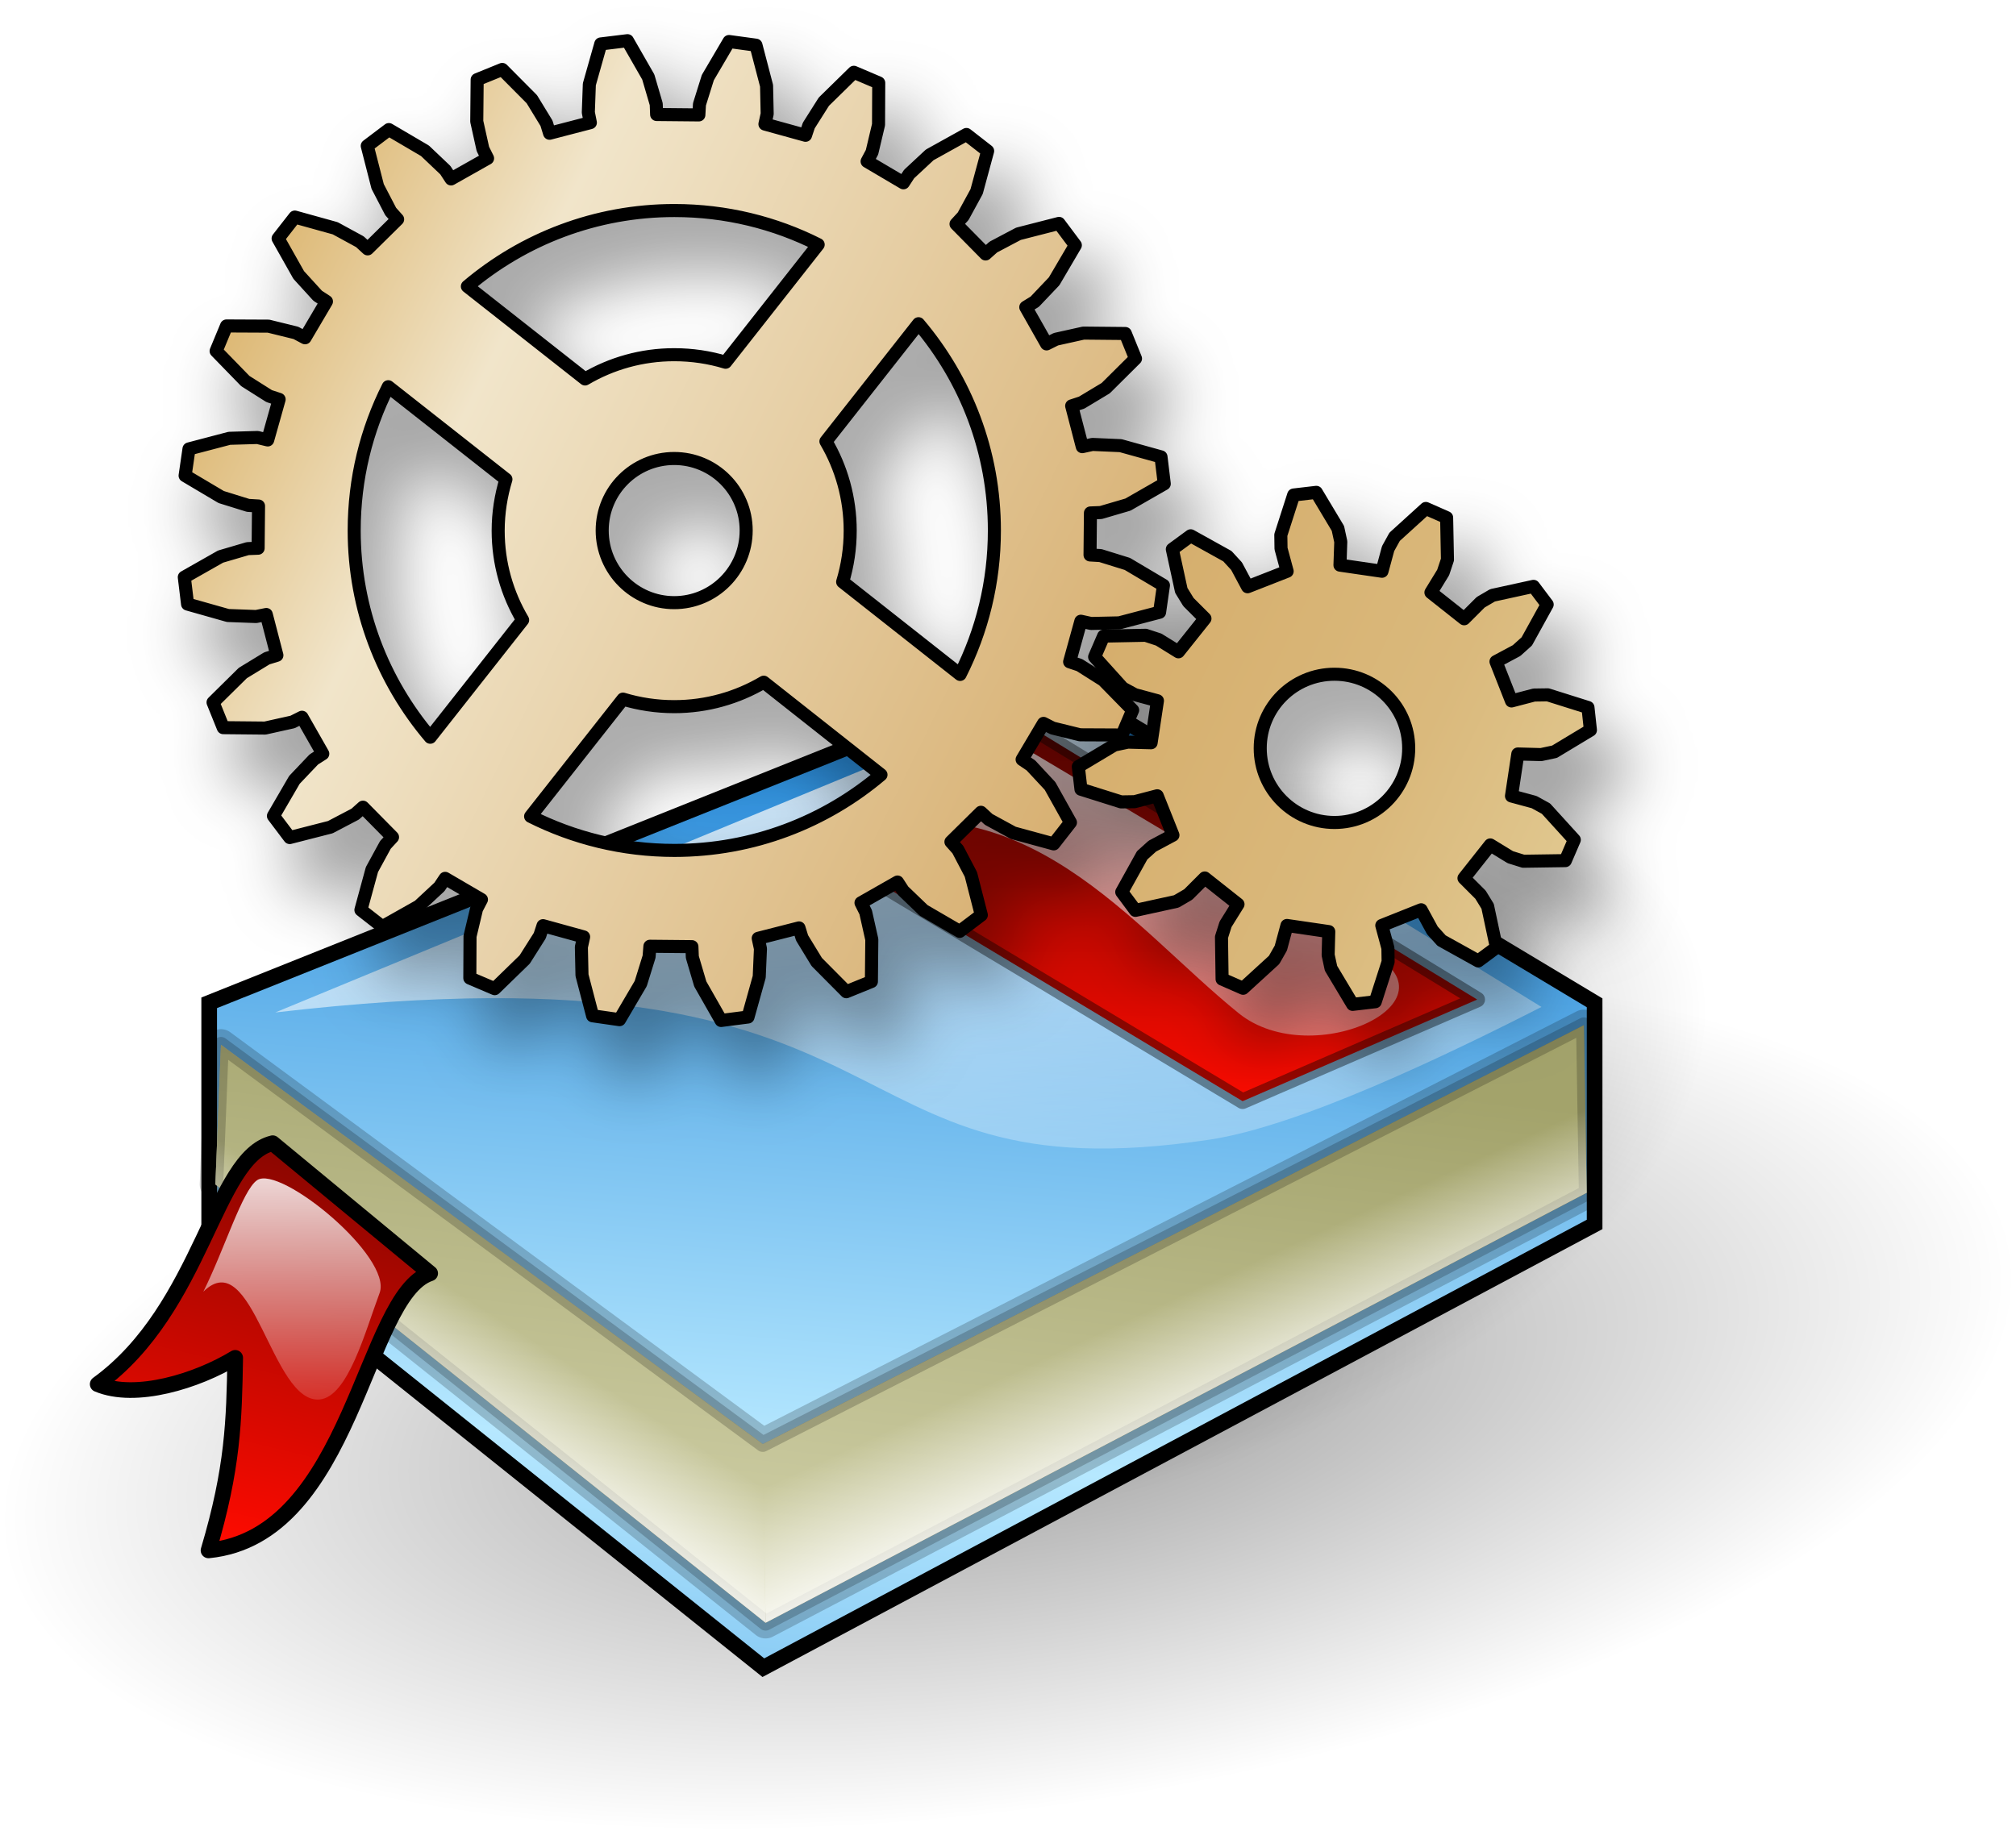
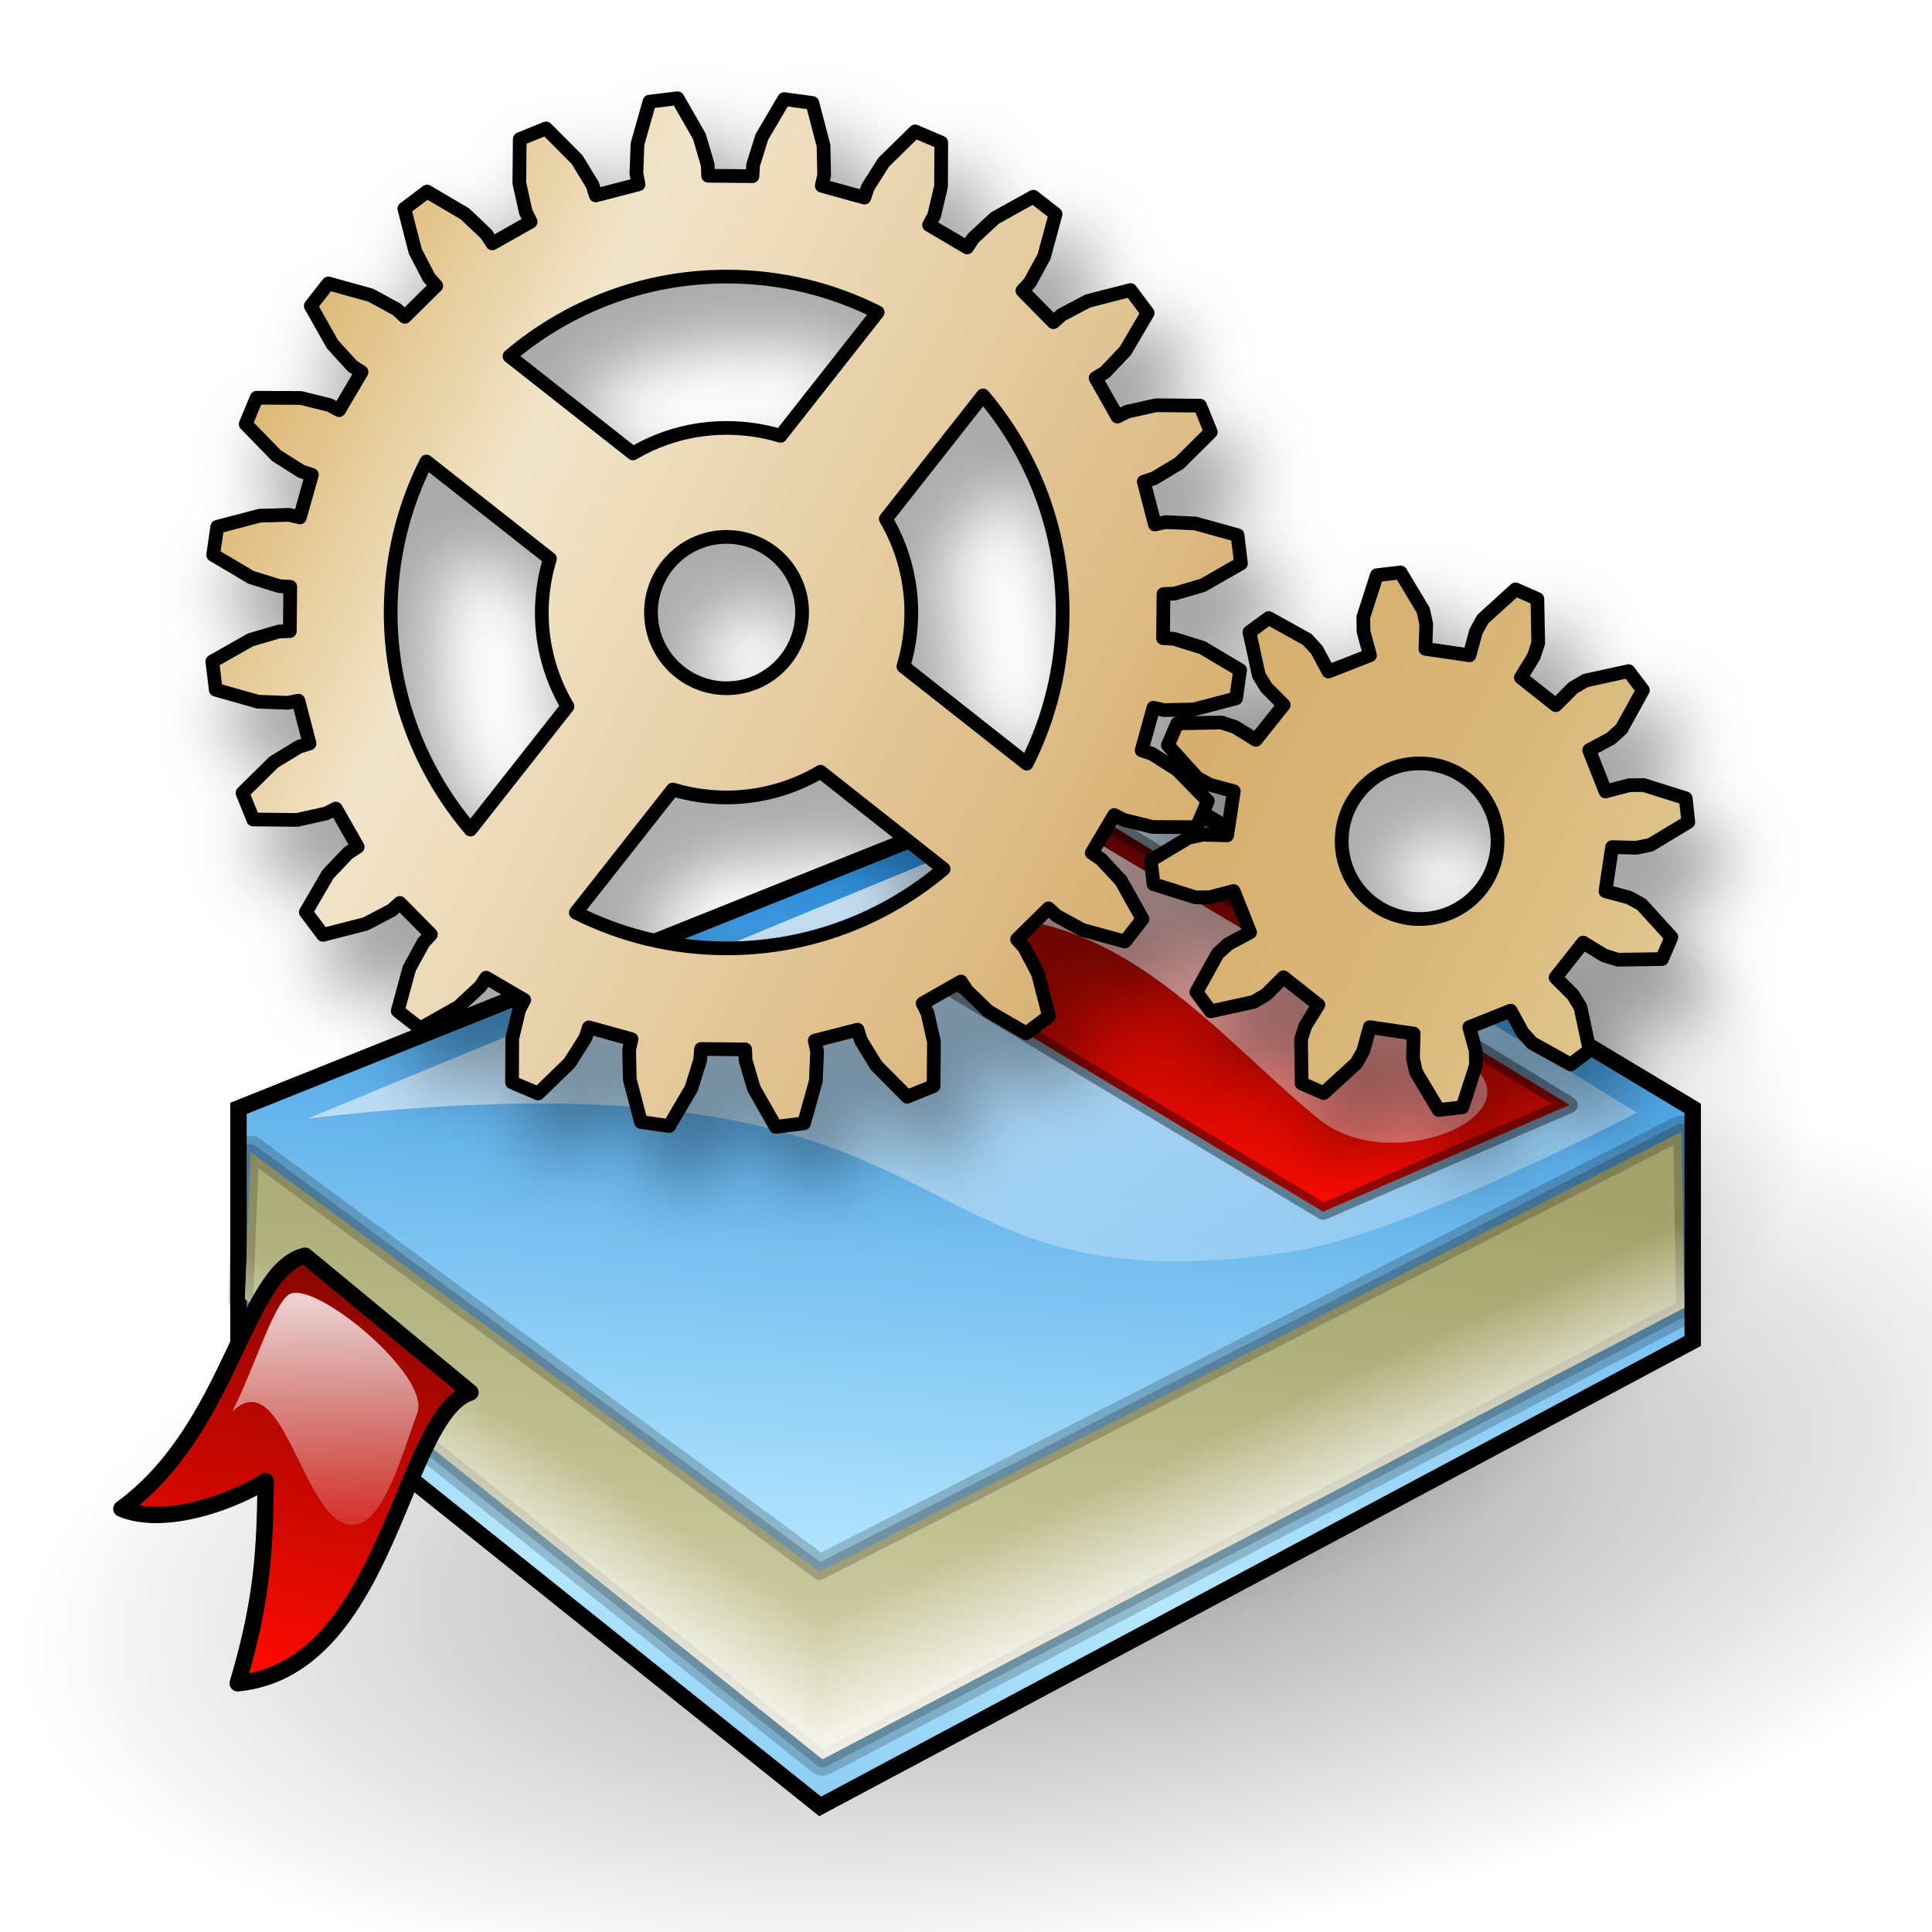
- <svg xmlns="http://www.w3.org/2000/svg" xmlns:xlink="http://www.w3.org/1999/xlink" width="308.901" height="280.523" id="svg6315" version="1.1">
+ <svg xmlns="http://www.w3.org/2000/svg" xmlns:xlink="http://www.w3.org/1999/xlink" width="256" height="256" id="svg6315" version="1.1">
  <defs id="defs6317">
    <radialGradient xlink:href="#linearGradient443" id="radialGradient6153" gradientUnits="userSpaceOnUse" gradientTransform="scale(1.459845,0.685004)" cx="169.881" cy="1794.88" fx="169.881" fy="1794.88" r="44.525" />
    <linearGradient id="linearGradient443">
      <stop id="stop444" offset="0" style="stop-color:#000000;stop-opacity:0.392;" />
      <stop id="stop445" offset="1" style="stop-color:#000000;stop-opacity:0;" />
    </linearGradient>
    <radialGradient xlink:href="#linearGradient443" id="radialGradient6155" gradientUnits="userSpaceOnUse" gradientTransform="scale(1.459845,0.685004)" cx="169.881" cy="1794.88" fx="169.881" fy="1794.88" r="44.525" />
    <linearGradient id="linearGradient6198">
      <stop id="stop6200" offset="0" style="stop-color:#000000;stop-opacity:0.392;" />
      <stop id="stop6202" offset="1" style="stop-color:#000000;stop-opacity:0;" />
    </linearGradient>
    <linearGradient xlink:href="#linearGradient362" id="linearGradient6157" gradientUnits="userSpaceOnUse" gradientTransform="matrix(1.175962,0,0,0.850368,0,280)" spreadMethod="reflect" x1="205.993" y1="1137.605" x2="211.853" y2="1082.942" />
    <linearGradient id="linearGradient362">
      <stop id="stop363" offset="0" style="stop-color:#b6e8ff;stop-opacity:1;" />
      <stop id="stop364" offset="1" style="stop-color:#2389db;stop-opacity:1;" />
    </linearGradient>
    <linearGradient xlink:href="#linearGradient366" id="linearGradient6159" gradientUnits="userSpaceOnUse" gradientTransform="matrix(1.514725,0,0,0.660186,0,280)" x1="131.919" y1="1448.467" x2="189.136" y2="1448.467" />
    <linearGradient id="linearGradient366">
      <stop id="stop367" offset="0" style="stop-color:#d9d9b4;stop-opacity:1;" />
      <stop id="stop368" offset="1" style="stop-color:#a3a36b;stop-opacity:1;" />
    </linearGradient>
    <linearGradient xlink:href="#linearGradient378" id="linearGradient6161" gradientUnits="userSpaceOnUse" gradientTransform="matrix(1.615039,0,0,0.61918,0,140)" x1="143.156" y1="1700.754" x2="164.792" y2="1776.309" />
    <linearGradient id="linearGradient378">
      <stop id="stop379" offset="0" style="stop-color:#ffffff;stop-opacity:1;" />
      <stop id="stop380" offset="1" style="stop-color:#ffffff;stop-opacity:0;" />
    </linearGradient>
    <linearGradient xlink:href="#linearGradient410" id="linearGradient6163" gradientUnits="userSpaceOnUse" gradientTransform="matrix(1.362229,0,0,0.734091,0,140)" x1="191.071" y1="1478.189" x2="191.071" y2="1444.941" />
    <linearGradient id="linearGradient410">
      <stop id="stop411" offset="0" style="stop-color:#ff0b00;stop-opacity:1;" />
      <stop id="stop412" offset="1" style="stop-color:#810500;stop-opacity:1;" />
    </linearGradient>
    <linearGradient xlink:href="#linearGradient366" id="linearGradient6165" gradientUnits="userSpaceOnUse" gradientTransform="matrix(1.514725,0,0,0.660186,0,140)" x1="140.257" y1="1696.161" x2="157.334" y2="1634.547" />
    <linearGradient id="linearGradient6221">
      <stop id="stop6223" offset="0" style="stop-color:#d9d9b4;stop-opacity:1;" />
      <stop id="stop6225" offset="1" style="stop-color:#a3a36b;stop-opacity:1;" />
    </linearGradient>
    <linearGradient xlink:href="#linearGradient378" id="linearGradient6167" gradientUnits="userSpaceOnUse" gradientTransform="matrix(1.514725,0,0,0.660186,0,140)" spreadMethod="pad" x1="175.508" y1="1674.547" x2="167.519" y2="1666.985" />
    <linearGradient id="linearGradient6228">
      <stop id="stop6230" offset="0" style="stop-color:#ffffff;stop-opacity:1;" />
      <stop id="stop6232" offset="1" style="stop-color:#ffffff;stop-opacity:0;" />
    </linearGradient>
    <linearGradient xlink:href="#linearGradient378" id="linearGradient6169" gradientUnits="userSpaceOnUse" gradientTransform="matrix(1.514725,0,0,0.660186,0,140)" spreadMethod="pad" x1="140.183" y1="1674.473" x2="147.687" y2="1669.343" />
    <linearGradient id="linearGradient6235">
      <stop id="stop6237" offset="0" style="stop-color:#ffffff;stop-opacity:1;" />
      <stop id="stop6239" offset="1" style="stop-color:#ffffff;stop-opacity:0;" />
    </linearGradient>
    <linearGradient xlink:href="#linearGradient410" id="linearGradient6171" gradientUnits="userSpaceOnUse" gradientTransform="matrix(0.907281,0,0,1.102195,0,140)" x1="222.242" y1="1010.13" x2="227.172" y2="985.212" />
    <linearGradient id="linearGradient6242">
      <stop id="stop6244" offset="0" style="stop-color:#ff0b00;stop-opacity:1;" />
      <stop id="stop6246" offset="1" style="stop-color:#810500;stop-opacity:1;" />
    </linearGradient>
    <linearGradient xlink:href="#linearGradient378" id="linearGradient6173" gradientUnits="userSpaceOnUse" gradientTransform="matrix(0.965146,0,0,1.036113,0,140)" x1="211.964" y1="1048.091" x2="212.007" y2="1068.409" />
    <linearGradient id="linearGradient6249">
      <stop id="stop6251" offset="0" style="stop-color:#ffffff;stop-opacity:1;" />
      <stop id="stop6253" offset="1" style="stop-color:#ffffff;stop-opacity:0;" />
    </linearGradient>
    <linearGradient xlink:href="#linearGradient378" id="linearGradient6175" gradientUnits="userSpaceOnUse" gradientTransform="matrix(1.362229,0,0,0.734091,0,140)" x1="196.648" y1="1437.268" x2="182.967" y2="1493.874" />
    <linearGradient id="linearGradient6256">
      <stop id="stop6258" offset="0" style="stop-color:#ffffff;stop-opacity:1;" />
      <stop id="stop6260" offset="1" style="stop-color:#ffffff;stop-opacity:0;" />
    </linearGradient>
    <filter color-interpolation-filters="sRGB" id="filter6093">
      <feGaussianBlur stdDeviation="5.078" id="feGaussianBlur6095" />
    </filter>
    <linearGradient xlink:href="#linearGradient5832" id="linearGradient6181" gradientUnits="userSpaceOnUse" spreadMethod="reflect" x1="-247.707" y1="51.49" x2="-448.769" y2="-47.133" />
    <linearGradient id="linearGradient5832">
      <stop style="stop-color:#dabd78;stop-opacity:1;" offset="0" id="stop5834" />
      <stop id="stop5864" offset="0.125" style="stop-color:#aa8e5d;stop-opacity:0.622" />
      <stop id="stop5862" offset="0.322" style="stop-color:#d7af70;stop-opacity:1;" />
      <stop id="stop5844" offset="0.828" style="stop-color:#f1e5ca;stop-opacity:1;" />
      <stop id="stop5842" offset="1" style="stop-color:#ddb874;stop-opacity:1;" />
    </linearGradient>
    <linearGradient xlink:href="#linearGradient5832" id="linearGradient6177" gradientUnits="userSpaceOnUse" spreadMethod="reflect" x1="-247.707" y1="51.49" x2="-448.769" y2="-47.133" />
    <linearGradient id="linearGradient6272">
      <stop style="stop-color:#dabd78;stop-opacity:1;" offset="0" id="stop6274" />
      <stop id="stop6276" offset="0.125" style="stop-color:#aa8e5d;stop-opacity:0.622" />
      <stop id="stop6278" offset="0.322" style="stop-color:#d7af70;stop-opacity:1;" />
      <stop id="stop6280" offset="0.828" style="stop-color:#f1e5ca;stop-opacity:1;" />
      <stop id="stop6282" offset="1" style="stop-color:#ddb874;stop-opacity:1;" />
    </linearGradient>
    <linearGradient xlink:href="#linearGradient5868" id="linearGradient6179" gradientUnits="userSpaceOnUse" spreadMethod="pad" x1="-247.707" y1="51.49" x2="-429.803" y2="-36.175" />
    <linearGradient id="linearGradient5868">
      <stop id="stop5870" offset="0" style="stop-color:#e1c991;stop-opacity:1;" />
      <stop style="stop-color:#dab97c;stop-opacity:1;" offset="0.157" id="stop5872" />
      <stop style="stop-color:#d4aa67;stop-opacity:1;" offset="0.497" id="stop5874" />
      <stop style="stop-color:#eeddbb;stop-opacity:1;" offset="0.801" id="stop5876" />
      <stop style="stop-color:#dcb975;stop-opacity:1;" offset="1" id="stop5878" />
    </linearGradient>
    <linearGradient y2="-47.133" x2="-448.769" y1="51.49" x1="-247.707" spreadMethod="reflect" gradientUnits="userSpaceOnUse" id="linearGradient6313" xlink:href="#linearGradient5832" />
  </defs>
-   <g id="layer1" transform="translate(-45.54945,-49.24241)">
-     <g id="g6130" transform="translate(533.335,138.0706)">
+   <g id="layer1" transform="translate(-45.54945,-73.76572)">
+     <g id="g6130" transform="matrix(0.907736,0,0,0.907736,490.8304,161.7571)">
      <g transform="translate(3.4158,-28.13085)" id="g5748">
        <g transform="matrix(2.396429,0,0,2.396429,-937.0575,-2812.457)" id="g627">
          <path transform="matrix(0.576778,-0.124421,-0.02666374,0.738383,147.4919,344.5136)" style="fill:url(#radialGradient6153);fill-opacity:1;stroke:none" id="path628" d="m 313,1229.5 c 0,16.845 -29.101,30.5 -65,30.5 -35.899,0 -65,-13.655 -65,-30.5 0,-16.845 29.101,-30.5 65,-30.5 35.899,0 65,13.655 65,30.5 l 0,0 z" />
          <path transform="matrix(0.989851,-0.142114,0.122312,0.85192,-145.3651,225.5584)" style="fill:url(#radialGradient6155);fill-opacity:1;stroke:none" id="path629" d="m 313,1229.5 c 0,16.845 -29.101,30.5 -65,30.5 -35.899,0 -65,-13.655 -65,-30.5 0,-16.845 29.101,-30.5 65,-30.5 35.899,0 65,13.655 65,30.5 l 0,0 z" />
        </g>
        <g transform="matrix(2.396429,0,0,2.396429,-937.0575,-2826.365)" id="g630">
          <path style="fill:url(#linearGradient6157);fill-opacity:1;fill-rule:evenodd;stroke:#000000;stroke-width:1px;stroke-linecap:butt;stroke-linejoin:miter;stroke-opacity:1" id="path631" d="m 199.425,1218.209 53.15,-21.26 35.433,21.26 0,14.173 -53.15,28.346 -35.433,-28.346 0,-14.173 z" />
          <path style="fill:url(#linearGradient6159);fill-opacity:1;fill-rule:evenodd;stroke:#000000;stroke-width:2;stroke-linecap:round;stroke-linejoin:round;stroke-miterlimit:4;stroke-opacity:0.196" id="path632" d="m 287.321,1219.643 -52.5,26.786 -34.643,-25.536 -0.357,8.928 35.179,28.036 52.5,-27.5 -0.179,-10.714 z" />
          <path style="fill:url(#linearGradient6161);fill-opacity:1;fill-rule:evenodd;stroke:none" id="path633" d="m 203.647,1218.828 48.79,-20.153 32.173,19.799 c -6.246,3.182 -15.541,7.632 -21.213,8.485 -25.435,3.828 -17.324,-13.081 -59.751,-8.132 z" />
          <path style="fill:url(#linearGradient6163);fill-opacity:1;fill-rule:evenodd;stroke:#000000;stroke-width:1;stroke-linecap:round;stroke-linejoin:round;stroke-miterlimit:4;stroke-opacity:0.392" id="path634" d="m 252.25,1200.75 -15.5,6.5 28.75,17.25 15,-6.5 -28.25,-17.25 z" />
          <path style="fill:url(#linearGradient6165);fill-opacity:1;fill-rule:evenodd;stroke:#000000;stroke-width:1;stroke-linecap:round;stroke-linejoin:round;stroke-miterlimit:4;stroke-opacity:0.196" id="path635" d="m 287.321,1219.643 -52.5,26.786 -34.643,-25.536 -0.357,8.928 35.179,28.036 52.5,-27.5 -0.179,-10.714 z" />
          <path style="fill:url(#linearGradient6167);fill-opacity:1;fill-rule:evenodd;stroke:none" id="path636" d="m 287.321,1219.643 -52.5,26.786 0.179,11.428 52.5,-27.5 -0.179,-10.714 z" />
          <path style="fill:url(#linearGradient6169);fill-opacity:1;fill-rule:evenodd;stroke:none" id="path637" d="m 234.821,1246.429 -34.643,-25.536 -0.357,8.928 35.179,28.036 -0.179,-11.428 z" />
          <path style="fill:url(#linearGradient6171);fill-opacity:1;fill-rule:evenodd;stroke:#000000;stroke-width:1;stroke-linecap:round;stroke-linejoin:round;stroke-miterlimit:4;stroke-opacity:1" id="path638" d="m 203.484,1227.186 c 3.357,2.775 6.714,5.55 10.071,8.325 -4.224,1.405 -4.949,16.811 -14.173,17.717 1.569,-5.272 1.638,-8.293 1.707,-12.315 -2.431,1.478 -6.362,2.707 -8.793,1.685 6.73,-4.887 7.459,-14.525 11.189,-15.412 z" />
          <path style="fill:url(#linearGradient6173);fill-opacity:1;fill-rule:evenodd;stroke:none" id="path639" d="m 202.491,1229.551 c -0.943,0.639 -2.086,4.421 -3.441,7.132 3.182,-3.123 4.349,7.152 7.425,6.894 1.822,-0.153 2.92,-4.332 3.846,-6.808 0.858,-2.293 -6.363,-8.212 -7.83,-7.218 z" />
          <path style="fill:url(#linearGradient6175);fill-opacity:1;fill-rule:evenodd;stroke:none" id="path640" d="m 252.125,1202.25 -12.5,5.125 c 11.958,-3.667 18.754,5.943 25.625,11.5 4.758,3.848 14.833,-0.958 7.875,-4.125 l -21,-12.5 z" />
        </g>
      </g>
      <g style="opacity:0.706;fill:#000000;fill-opacity:0.435;filter:url(#filter6093)" id="g5804-2" transform="translate(3.889959,6.954506)">
        <path id="path4586-8" d="m -391.64,-82.594 -4.094,0.5 -1.75,6.188 -0.156,4.312 0.312,1.562 -6.25,1.625 -0.469,-1.531 -2.25,-3.688 -4.531,-4.562 -3.844,1.562 -0.062,6.406 0.938,4.219 0.719,1.438 -5.594,3.156 -0.875,-1.344 -3.125,-2.969 -5.531,-3.25 -3.312,2.5 1.594,6.219 2,3.844 1.062,1.188 -4.594,4.531 -1.188,-1.094 -3.781,-2.062 -6.188,-1.719 -2.562,3.281 3.156,5.594 2.906,3.188 1.344,0.875 -3.281,5.562 -1.406,-0.75 -4.188,-1.031 -6.438,-0.031 -1.594,3.844 4.469,4.594 3.656,2.312 1.531,0.5 -1.75,6.219 -1.562,-0.375 -4.312,0.125 -6.188,1.625 -0.594,4.094 5.531,3.281 4.125,1.281 1.594,0.094 -0.062,6.469 -1.594,0.062 -4.156,1.219 -5.562,3.156 0.5,4.125 6.188,1.75 4.312,0.156 1.562,-0.312 1.625,6.25 -1.531,0.469 -3.688,2.25 -4.562,4.5 1.562,3.875 6.406,0.062 4.219,-0.938 1.438,-0.719 3.188,5.594 -1.375,0.875 -2.969,3.125 -3.219,5.531 2.5,3.312 6.219,-1.594 3.812,-2 1.188,-1.062 4.531,4.594 -1.094,1.188 -2.062,3.781 -1.688,6.188 3.281,2.562 5.594,-3.156 3.156,-2.938 0.875,-1.312 5.562,3.25 -0.75,1.438 -1,4.188 -0.031,6.406 3.812,1.625 4.594,-4.469 2.312,-3.656 0.5,-1.531 6.219,1.719 -0.344,1.562 0.094,4.312 1.625,6.219 4.125,0.594 3.25,-5.531 1.281,-4.125 0.125,-1.594 6.438,0.062 0.062,1.594 1.219,4.125 3.188,5.594 4.125,-0.531 1.719,-6.156 0.188,-4.312 -0.344,-1.594 6.25,-1.594 0.469,1.531 2.25,3.688 4.531,4.562 3.844,-1.562 0.062,-6.438 -0.938,-4.188 -0.719,-1.438 5.594,-3.188 0.875,1.344 3.125,3 5.531,3.219 3.312,-2.5 -1.594,-6.219 -2,-3.812 -1.062,-1.188 4.594,-4.531 1.188,1.094 3.781,2.062 6.188,1.688 2.562,-3.281 -3.125,-5.594 -2.938,-3.156 -1.344,-0.906 3.281,-5.531 1.406,0.719 4.188,1.031 6.438,0.031 1.625,-3.812 -4.5,-4.594 -3.656,-2.312 -1.5,-0.5 1.719,-6.219 1.562,0.344 4.312,-0.094 6.188,-1.625 0.594,-4.125 -5.531,-3.281 -4.125,-1.281 -1.594,-0.094 0.062,-6.438 1.594,-0.062 4.156,-1.219 5.562,-3.188 -0.5,-4.125 -6.188,-1.719 -4.312,-0.188 -1.562,0.344 -1.625,-6.25 1.531,-0.5 3.688,-2.219 4.562,-4.531 -1.562,-3.844 -6.406,-0.062 -4.219,0.938 -1.438,0.719 -3.188,-5.625 1.375,-0.844 2.969,-3.125 3.25,-5.531 -2.5,-3.344 -6.219,1.594 -3.844,2.031 -1.188,1.062 -4.531,-4.594 1.094,-1.188 2.062,-3.781 1.688,-6.219 -3.25,-2.531 -5.625,3.125 -3.156,2.937 -0.875,1.344 -5.562,-3.281 0.75,-1.406 1,-4.219 0.031,-6.406 -3.812,-1.625 -4.594,4.5 -2.312,3.656 -0.5,1.5 -6.219,-1.719 0.344,-1.562 -0.094,-4.312 -1.625,-6.219 -4.125,-0.562 -3.25,5.531 -1.281,4.094 -0.094,1.625 -6.469,-0.062 -0.062,-1.594 -1.219,-4.156 -3.188,-5.562 z m 7.188,26.031 c 7.925,0 15.406,1.88 22.031,5.219 l -14.188,18.031 c -2.489,-0.758 -5.138,-1.156 -7.875,-1.156 -4.991,0 -9.647,1.356 -13.656,3.719 l -18.031,-14.188 c 8.554,-7.248 19.634,-11.625 31.719,-11.625 z m 37.406,17.344 c 7.248,8.547 11.625,19.603 11.625,31.688 0,7.94 -1.9,15.428 -5.25,22.062 l -18,-14.187 c 0.751,-2.479 1.156,-5.119 1.156,-7.844 0,-4.991 -1.356,-9.678 -3.719,-13.688 l 14.188,-18.031 z m -81.25,9.656 18.031,14.188 c -0.758,2.49 -1.188,5.137 -1.188,7.875 0,5.006 1.374,9.67 3.75,13.688 L -421.859,24.156 c -7.257,-8.548 -11.656,-19.601 -11.656,-31.687 0,-7.925 1.877,-15.406 5.219,-22.031 z m 43.812,11 c 6.095,0 11.031,4.936 11.031,11.031 0,6.095 -4.936,11.062 -11.031,11.062 -6.095,0 -11.031,-4.968 -11.031,-11.062 0,-6.095 4.936,-11.031 11.031,-11.031 z m 13.719,34.281 17.969,14.188 C -361.339,37.137 -372.384,41.5 -384.453,41.5 c -7.919,0 -15.407,-1.886 -22.031,-5.219 l 14.156,-17.969 c 2.479,0.751 5.119,1.156 7.844,1.156 5.006,0 9.701,-1.374 13.719,-3.75 z" style="fill:#000000;fill-opacity:0.435;stroke:#000000;stroke-width:2;stroke-linecap:butt;stroke-linejoin:round;stroke-miterlimit:4;stroke-dasharray:none" />
        <path style="fill:#000000;fill-opacity:0.435;stroke:#000000;stroke-width:2;stroke-linecap:butt;stroke-linejoin:round;stroke-miterlimit:4;stroke-dasharray:none" d="m -286.094,-13.375 -3.469,0.406 -1.969,6.125 0.031,2.094 0.938,3.469 -6.062,2.375 -1.688,-3.156 -1.406,-1.531 -5.625,-3.125 -2.812,2.062 1.375,6.312 1.094,1.781 2.531,2.531 -4.062,5.094 -3.031,-1.875 -2,-0.656 -6.438,0.125 -1.375,3.188 4.312,4.781 1.844,1 3.469,0.938 -0.969,6.438 -3.562,-0.094 -2.062,0.438 -5.531,3.312 0.406,3.469 6.156,1.938 2.062,-0.031 3.469,-0.906 2.406,6.031 -3.156,1.688 -1.562,1.406 -3.125,5.625 2.094,2.812 6.281,-1.375 1.812,-1.062 2.531,-2.531 5.094,4.031 -1.906,3.062 -0.625,1.969 0.094,6.438 3.219,1.406 4.75,-4.344 1.031,-1.812 0.938,-3.469 6.406,0.938 -0.094,3.594 0.438,2.031 3.312,5.531 3.469,-0.406 1.969,-6.125 -0.031,-2.094 -0.938,-3.469 6.031,-2.406 1.719,3.156 1.406,1.562 5.625,3.125 2.781,-2.062 -1.344,-6.312 -1.094,-1.781 -2.531,-2.531 4.031,-5.094 3.062,1.875 2,0.625 6.438,-0.094 1.375,-3.188 -4.344,-4.781 -1.812,-1 -3.469,-0.938 0.969,-6.438 3.562,0.094 2.062,-0.438 5.5,-3.312 -0.375,-3.469 -6.156,-1.938 -2.094,0.031 -3.469,0.906 -2.375,-6.031 3.156,-1.688 1.562,-1.406 3.125,-5.656 -2.094,-2.781 -6.281,1.375 -1.812,1.062 L -263.438,6 l -5.094,-4.031 1.875,-3.062 L -266,-3.062 -266.125,-9.5 l -3.188,-1.406 -4.781,4.344 -1,1.812 -0.938,3.469 -6.438,-0.938 0.125,-3.594 -0.438,-2.031 -3.312,-5.531 z m 2.781,27.875 c 6.28,0 11.375,5.064 11.375,11.344 0,6.28 -5.095,11.375 -11.375,11.375 -6.28,0 -11.375,-5.095 -11.375,-11.375 0,-6.28 5.095,-11.344 11.375,-11.344 z" id="path5634-4" />
      </g>
      <g style="fill:url(#linearGradient6313);fill-opacity:1" id="g5804">
        <path id="path4586" d="m -391.64,-82.594 -4.094,0.5 -1.75,6.188 -0.156,4.312 0.312,1.562 -6.25,1.625 -0.469,-1.531 -2.25,-3.688 -4.531,-4.562 -3.844,1.562 -0.062,6.406 0.938,4.219 0.719,1.438 -5.594,3.156 -0.875,-1.344 -3.125,-2.969 -5.531,-3.25 -3.312,2.5 1.594,6.219 2,3.844 1.062,1.188 -4.594,4.531 -1.188,-1.094 -3.781,-2.062 -6.188,-1.719 -2.562,3.281 3.156,5.594 2.906,3.188 1.344,0.875 -3.281,5.562 -1.406,-0.75 -4.188,-1.031 -6.438,-0.031 -1.594,3.844 4.469,4.594 3.656,2.312 1.531,0.5 -1.75,6.219 -1.562,-0.375 -4.312,0.125 -6.188,1.625 -0.594,4.094 5.531,3.281 4.125,1.281 1.594,0.094 -0.062,6.469 -1.594,0.062 -4.156,1.219 -5.562,3.156 0.5,4.125 6.188,1.75 4.312,0.156 1.562,-0.312 1.625,6.25 -1.531,0.469 -3.688,2.25 -4.562,4.5 1.562,3.875 6.406,0.062 4.219,-0.938 1.438,-0.719 3.188,5.594 -1.375,0.875 -2.969,3.125 -3.219,5.531 2.5,3.312 6.219,-1.594 3.812,-2 1.188,-1.062 4.531,4.594 -1.094,1.188 -2.062,3.781 -1.688,6.188 3.281,2.562 5.594,-3.156 3.156,-2.938 0.875,-1.312 5.562,3.25 -0.75,1.438 -1,4.188 -0.031,6.406 3.812,1.625 4.594,-4.469 2.312,-3.656 0.5,-1.531 6.219,1.719 -0.344,1.562 0.094,4.312 1.625,6.219 4.125,0.594 3.25,-5.531 1.281,-4.125 0.125,-1.594 6.438,0.062 0.062,1.594 1.219,4.125 3.188,5.594 4.125,-0.531 1.719,-6.156 0.188,-4.312 -0.344,-1.594 6.25,-1.594 0.469,1.531 2.25,3.688 4.531,4.562 3.844,-1.562 0.062,-6.438 -0.938,-4.188 -0.719,-1.438 5.594,-3.188 0.875,1.344 3.125,3 5.531,3.219 3.312,-2.5 -1.594,-6.219 -2,-3.812 -1.062,-1.188 4.594,-4.531 1.188,1.094 3.781,2.062 6.188,1.688 2.562,-3.281 -3.125,-5.594 -2.938,-3.156 -1.344,-0.906 3.281,-5.531 1.406,0.719 4.188,1.031 6.438,0.031 1.625,-3.812 -4.5,-4.594 -3.656,-2.312 -1.5,-0.5 1.719,-6.219 1.562,0.344 4.312,-0.094 6.188,-1.625 0.594,-4.125 -5.531,-3.281 -4.125,-1.281 -1.594,-0.094 0.062,-6.438 1.594,-0.062 4.156,-1.219 5.562,-3.188 -0.5,-4.125 -6.188,-1.719 -4.312,-0.188 -1.562,0.344 -1.625,-6.25 1.531,-0.5 3.688,-2.219 4.562,-4.531 -1.562,-3.844 -6.406,-0.062 -4.219,0.938 -1.438,0.719 -3.188,-5.625 1.375,-0.844 2.969,-3.125 3.25,-5.531 -2.5,-3.344 -6.219,1.594 -3.844,2.031 -1.188,1.062 -4.531,-4.594 1.094,-1.188 2.062,-3.781 1.688,-6.219 -3.25,-2.531 -5.625,3.125 -3.156,2.937 -0.875,1.344 -5.562,-3.281 0.75,-1.406 1,-4.219 0.031,-6.406 -3.812,-1.625 -4.594,4.5 -2.312,3.656 -0.5,1.5 -6.219,-1.719 0.344,-1.562 -0.094,-4.312 -1.625,-6.219 -4.125,-0.562 -3.25,5.531 -1.281,4.094 -0.094,1.625 -6.469,-0.062 -0.062,-1.594 -1.219,-4.156 -3.188,-5.562 z m 7.188,26.031 c 7.925,0 15.406,1.88 22.031,5.219 l -14.188,18.031 c -2.489,-0.758 -5.138,-1.156 -7.875,-1.156 -4.991,0 -9.647,1.356 -13.656,3.719 l -18.031,-14.188 c 8.554,-7.248 19.634,-11.625 31.719,-11.625 z m 37.406,17.344 c 7.248,8.547 11.625,19.603 11.625,31.688 0,7.94 -1.9,15.428 -5.25,22.062 l -18,-14.187 c 0.751,-2.479 1.156,-5.119 1.156,-7.844 0,-4.991 -1.356,-9.678 -3.719,-13.688 l 14.188,-18.031 z m -81.25,9.656 18.031,14.188 c -0.758,2.49 -1.188,5.137 -1.188,7.875 0,5.006 1.374,9.67 3.75,13.688 L -421.859,24.156 c -7.257,-8.548 -11.656,-19.601 -11.656,-31.687 0,-7.925 1.877,-15.406 5.219,-22.031 z m 43.812,11 c 6.095,0 11.031,4.936 11.031,11.031 0,6.095 -4.936,11.062 -11.031,11.062 -6.095,0 -11.031,-4.968 -11.031,-11.062 0,-6.095 4.936,-11.031 11.031,-11.031 z m 13.719,34.281 17.969,14.188 C -361.339,37.137 -372.384,41.5 -384.453,41.5 c -7.919,0 -15.407,-1.886 -22.031,-5.219 l 14.156,-17.969 c 2.479,0.751 5.119,1.156 7.844,1.156 5.006,0 9.701,-1.374 13.719,-3.75 z" style="fill:url(#linearGradient6177);fill-opacity:1;stroke:#000000;stroke-width:2;stroke-linecap:butt;stroke-linejoin:round;stroke-miterlimit:4;stroke-dasharray:none" />
        <path style="fill:url(#linearGradient6179);fill-opacity:1;stroke:#000000;stroke-width:2;stroke-linecap:butt;stroke-linejoin:round;stroke-miterlimit:4;stroke-dasharray:none" d="m -286.094,-13.375 -3.469,0.406 -1.969,6.125 0.031,2.094 0.938,3.469 -6.062,2.375 -1.688,-3.156 -1.406,-1.531 -5.625,-3.125 -2.812,2.062 1.375,6.312 1.094,1.781 2.531,2.531 -4.062,5.094 -3.031,-1.875 -2,-0.656 -6.438,0.125 -1.375,3.188 4.312,4.781 1.844,1 3.469,0.938 -0.969,6.438 -3.562,-0.094 -2.062,0.438 -5.531,3.312 0.406,3.469 6.156,1.938 2.062,-0.031 3.469,-0.906 2.406,6.031 -3.156,1.688 -1.562,1.406 -3.125,5.625 2.094,2.812 6.281,-1.375 1.812,-1.062 2.531,-2.531 5.094,4.031 -1.906,3.062 -0.625,1.969 0.094,6.438 3.219,1.406 4.75,-4.344 1.031,-1.812 0.938,-3.469 6.406,0.938 -0.094,3.594 0.438,2.031 3.312,5.531 3.469,-0.406 1.969,-6.125 -0.031,-2.094 -0.938,-3.469 6.031,-2.406 1.719,3.156 1.406,1.562 5.625,3.125 2.781,-2.062 -1.344,-6.312 -1.094,-1.781 -2.531,-2.531 4.031,-5.094 3.062,1.875 2,0.625 6.438,-0.094 1.375,-3.188 -4.344,-4.781 -1.812,-1 -3.469,-0.938 0.969,-6.438 3.562,0.094 2.062,-0.438 5.5,-3.312 -0.375,-3.469 -6.156,-1.938 -2.094,0.031 -3.469,0.906 -2.375,-6.031 3.156,-1.688 1.562,-1.406 3.125,-5.656 -2.094,-2.781 -6.281,1.375 -1.812,1.062 L -263.438,6 l -5.094,-4.031 1.875,-3.062 L -266,-3.062 -266.125,-9.5 l -3.188,-1.406 -4.781,4.344 -1,1.812 -0.938,3.469 -6.438,-0.938 0.125,-3.594 -0.438,-2.031 -3.312,-5.531 z m 2.781,27.875 c 6.28,0 11.375,5.064 11.375,11.344 0,6.28 -5.095,11.375 -11.375,11.375 -6.28,0 -11.375,-5.095 -11.375,-11.375 0,-6.28 5.095,-11.344 11.375,-11.344 z" id="path5634" />
      </g>
    </g>
  </g>
</svg>
